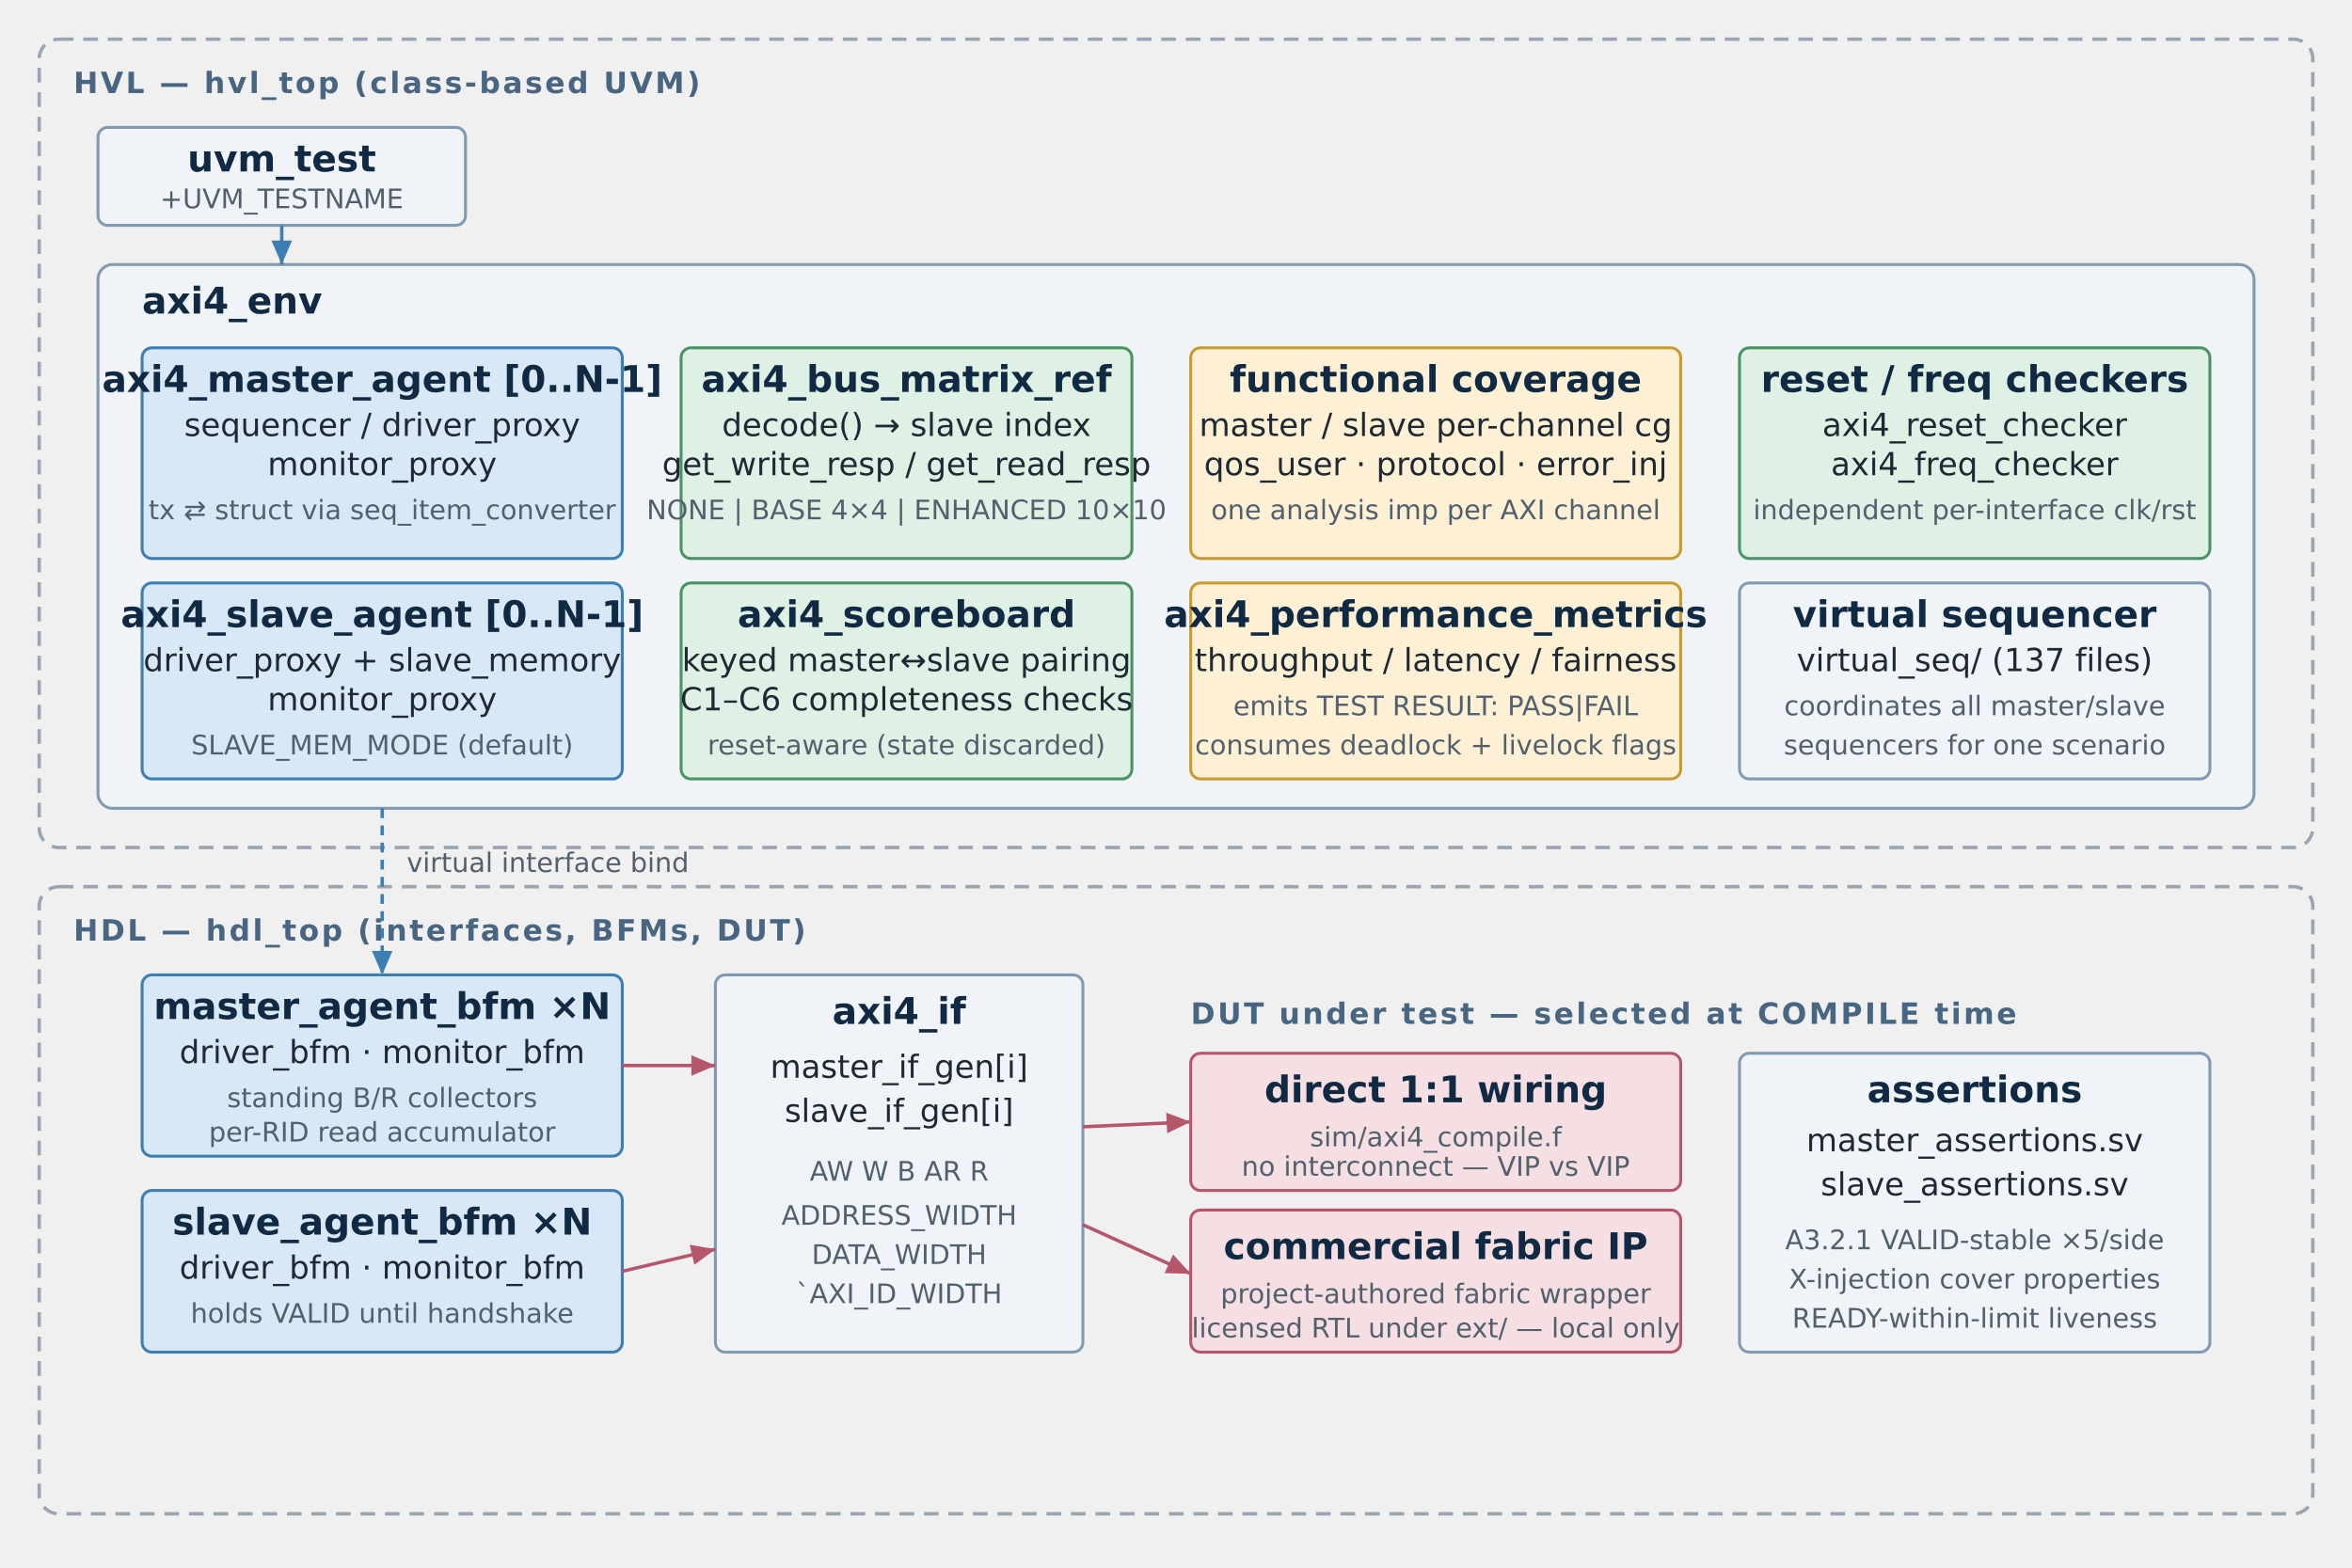
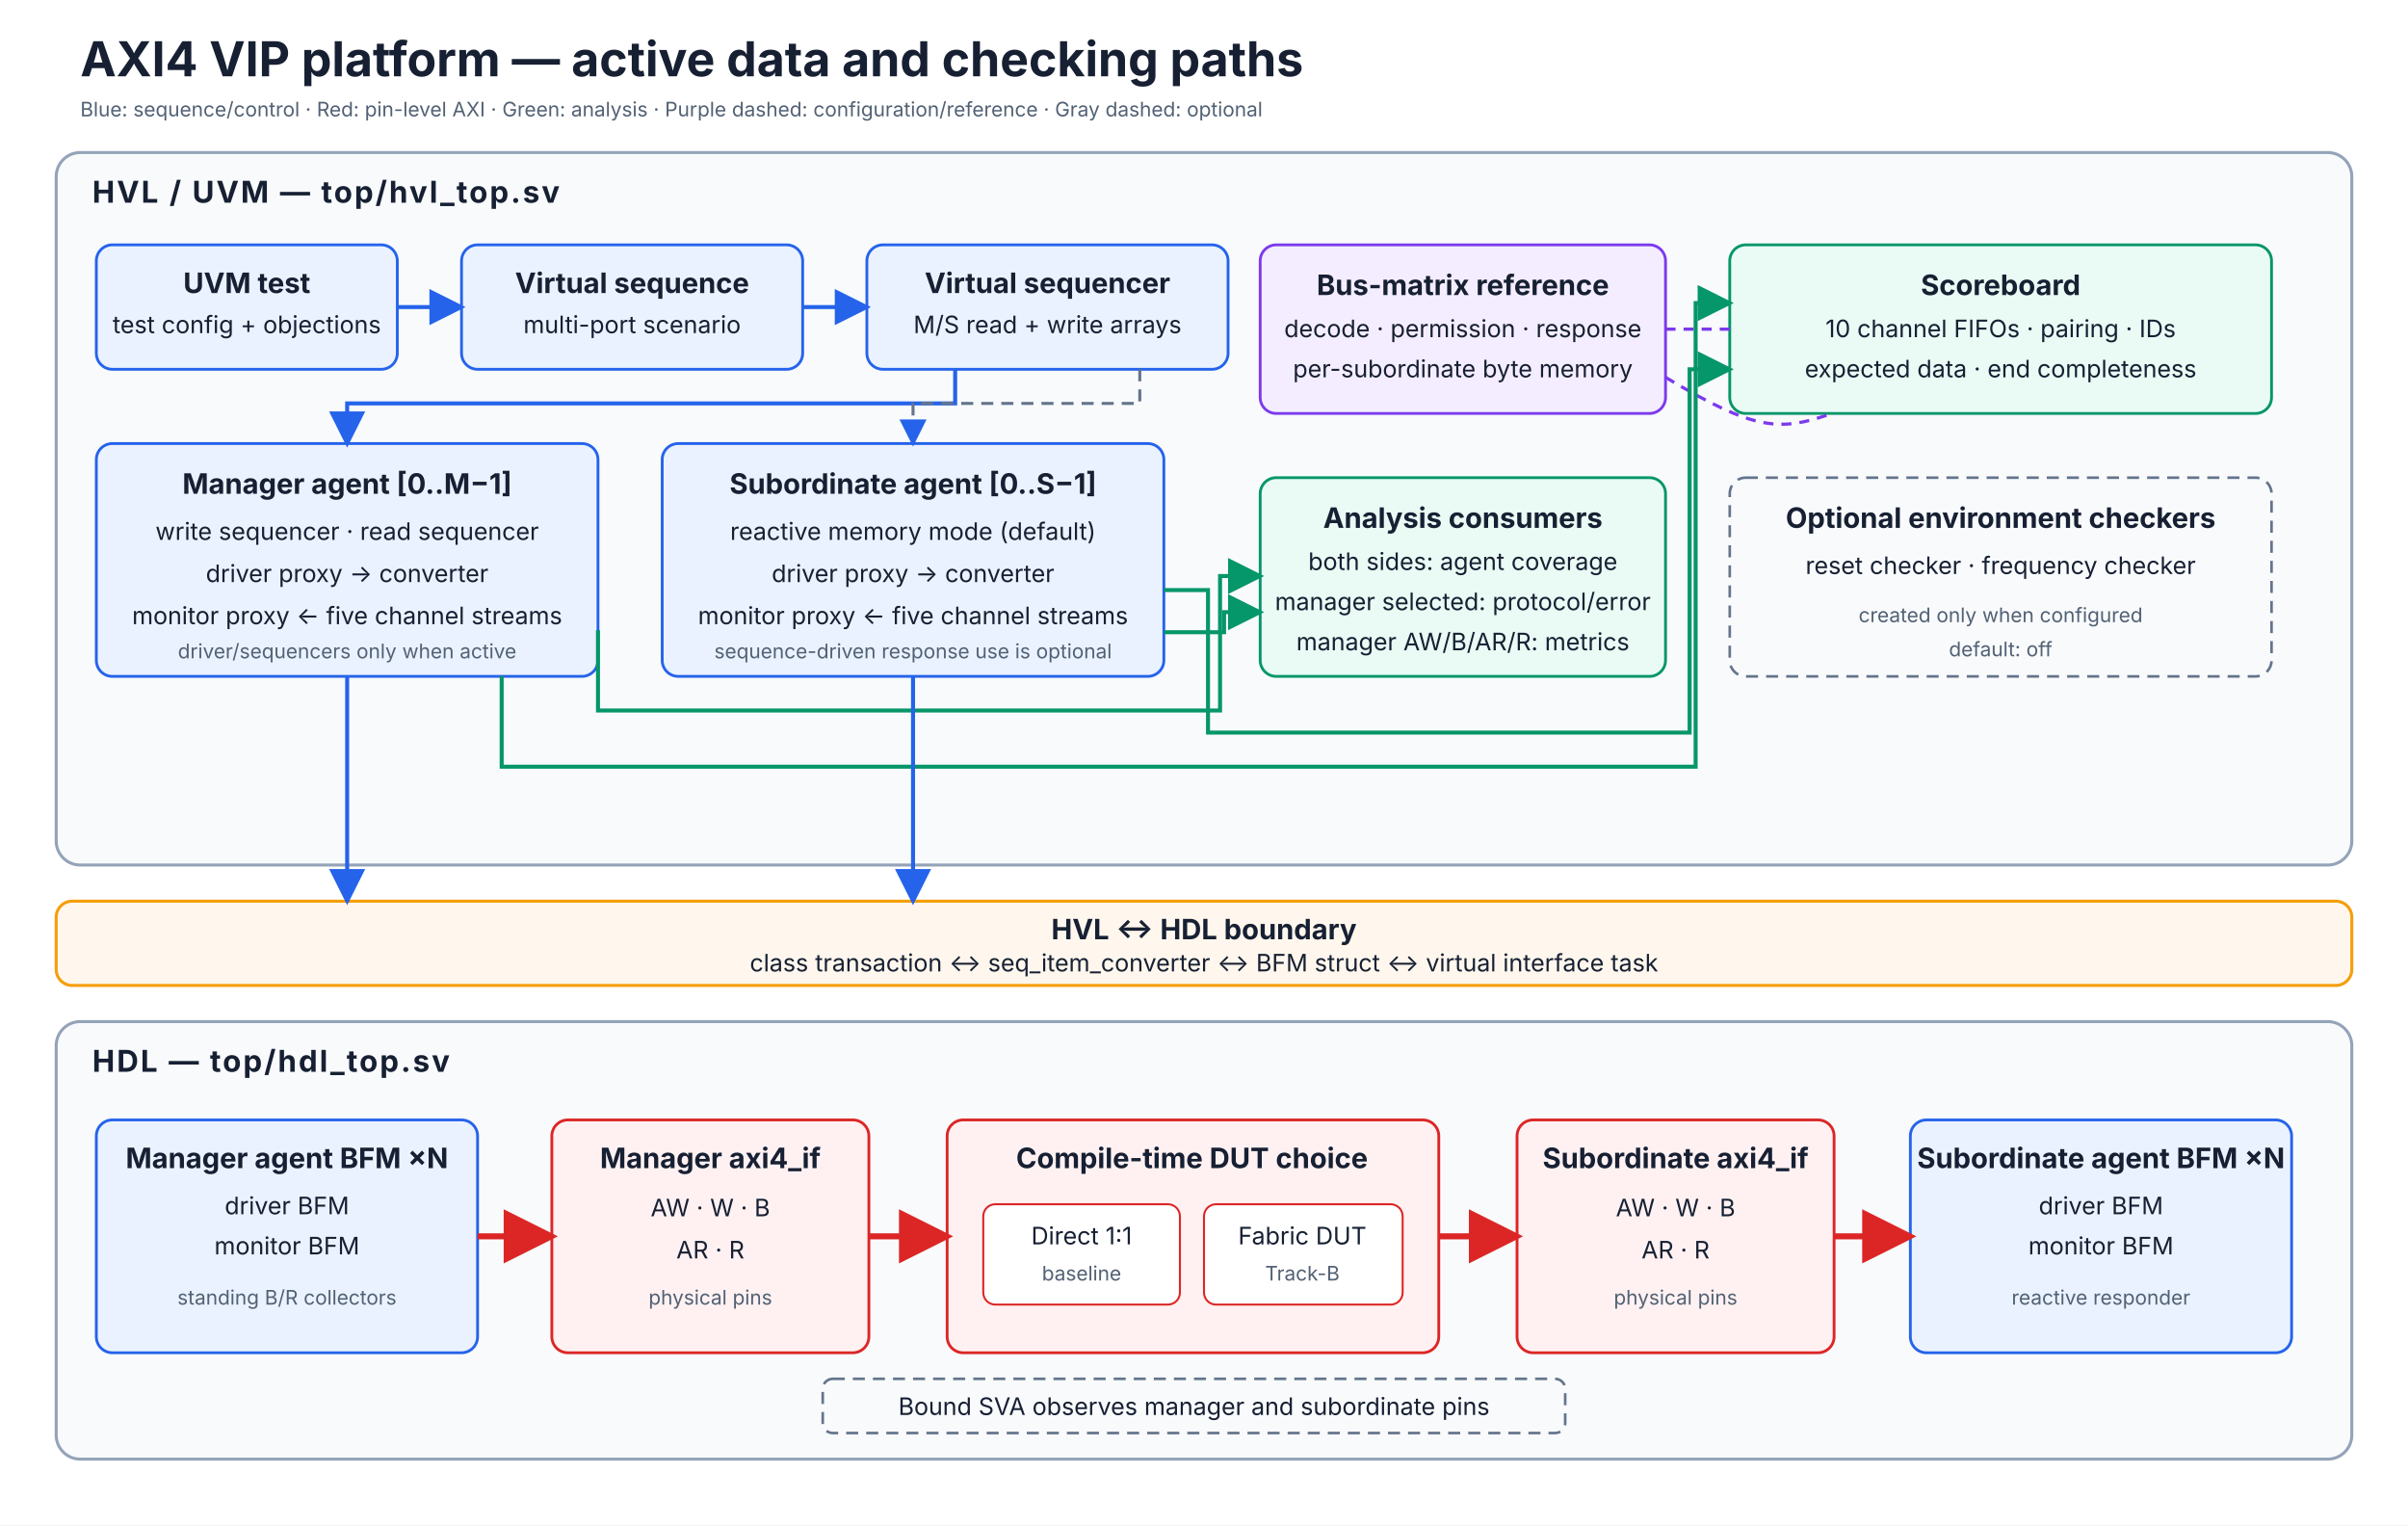
- <svg xmlns="http://www.w3.org/2000/svg" viewBox="0 0 960 640" width="960" height="640" font-family="DejaVu Sans, Helvetica, Arial, sans-serif">
-   <style>
-     .lbl   { font-size: 13px; fill: #1f2933; }
-     .sub   { font-size: 11px; fill: #52606d; }
-     .ttl   { font-size: 15px; font-weight: bold; fill: #102a43; }
-     .lyr   { font-size: 12px; font-weight: bold; fill: #486581; letter-spacing: 1px; }
-     .box   { fill: #f0f4f8; stroke: #829ab1; stroke-width: 1.2; }
-     .agent { fill: #d9e8f6; stroke: #3d7fb5; stroke-width: 1.2; }
-     .chk   { fill: #dff0e4; stroke: #4a9463; stroke-width: 1.2; }
-     .cov   { fill: #fdf0d5; stroke: #c99b2e; stroke-width: 1.2; }
-     .dut   { fill: #f5dfe2; stroke: #b5566b; stroke-width: 1.2; }
-     .lyrbox{ fill: none; stroke: #9aa5b1; stroke-width: 1.4; stroke-dasharray: 6 4; }
-     .flow  { stroke: #3d7fb5; stroke-width: 1.4; fill: none; marker-end: url(#a); }
-     .pin   { stroke: #b5566b; stroke-width: 1.4; fill: none; marker-end: url(#r); }
-   </style>
+ <svg xmlns="http://www.w3.org/2000/svg" viewBox="0 0 1200 760" role="img" aria-labelledby="title desc">
  <defs>
-     <marker id="a" markerWidth="8" markerHeight="8" refX="7" refY="3" orient="auto">
-       <path d="M0,0 L7,3 L0,6 z" fill="#3d7fb5" />
+     <marker id="blueArrow" markerWidth="9" markerHeight="9" refX="8" refY="4.5" orient="auto">
+       <path d="M0 0L9 4.5L0 9Z" fill="#2563eb" />
    </marker>
-     <marker id="r" markerWidth="8" markerHeight="8" refX="7" refY="3" orient="auto">
-       <path d="M0,0 L7,3 L0,6 z" fill="#b5566b" />
+     <marker id="redArrow" markerWidth="9" markerHeight="9" refX="8" refY="4.5" orient="auto">
+       <path d="M0 0L9 4.5L0 9Z" fill="#dc2626" />
    </marker>
+     <marker id="greenArrow" markerWidth="9" markerHeight="9" refX="8" refY="4.5" orient="auto">
+       <path d="M0 0L9 4.5L0 9Z" fill="#059669" />
+     </marker>
+     <style>
+       text{font-family:Inter,"DejaVu Sans",Arial,sans-serif;fill:#172033}.title{font-size:24px;font-weight:700}.layer{font-size:15px;font-weight:700;letter-spacing:1px}.h{font-size:14px;font-weight:700}.t{font-size:12px}.s{font-size:10px;fill:#526174}.panel{fill:#f8fafc;stroke:#94a3b8;stroke-width:1.5}.control{fill:#eaf2ff;stroke:#2563eb;stroke-width:1.4}.analysis{fill:#e9fbf4;stroke:#059669;stroke-width:1.4}.reference{fill:#f4edff;stroke:#7c3aed;stroke-width:1.4}.pinbox{fill:#fff1f2;stroke:#dc2626;stroke-width:1.4}.optional{fill:#f8fafc;stroke:#64748b;stroke-width:1.3;stroke-dasharray:6 4}.ctrl{fill:none;stroke:#2563eb;stroke-width:2;marker-end:url(#blueArrow)}.pins{fill:none;stroke:#dc2626;stroke-width:3;marker-end:url(#redArrow)}.ana{fill:none;stroke:#059669;stroke-width:2;marker-end:url(#greenArrow)}.config{fill:none;stroke:#7c3aed;stroke-width:1.6;stroke-dasharray:5 4}.dash{fill:none;stroke:#64748b;stroke-width:1.5;stroke-dasharray:6 4;marker-end:url(#blueArrow)}
+     </style>
  </defs>
-   <rect class="lyrbox" x="16" y="16" width="928" height="330" rx="8" />
-   <text class="lyr" x="30" y="38">HVL — hvl_top (class-based UVM)</text>
-   <rect class="box" x="40" y="52" width="150" height="40" rx="4" />
-   <text class="ttl" x="115" y="70" text-anchor="middle">uvm_test</text>
-   <text class="sub" x="115" y="85" text-anchor="middle">+UVM_TESTNAME</text>
-   <rect class="box" x="40" y="108" width="880" height="222" rx="6" />
-   <text class="ttl" x="58" y="128">axi4_env</text>
-   <rect class="agent" x="58" y="142" width="196" height="86" rx="4" />
-   <text class="ttl" x="156" y="160" text-anchor="middle">axi4_master_agent [0..N-1]</text>
-   <text class="lbl" x="156" y="178" text-anchor="middle">sequencer / driver_proxy</text>
-   <text class="lbl" x="156" y="194" text-anchor="middle">monitor_proxy</text>
-   <text class="sub" x="156" y="212" text-anchor="middle">tx ⇄ struct via seq_item_converter</text>
-   <rect class="agent" x="58" y="238" width="196" height="80" rx="4" />
-   <text class="ttl" x="156" y="256" text-anchor="middle">axi4_slave_agent [0..N-1]</text>
-   <text class="lbl" x="156" y="274" text-anchor="middle">driver_proxy + slave_memory</text>
-   <text class="lbl" x="156" y="290" text-anchor="middle">monitor_proxy</text>
-   <text class="sub" x="156" y="308" text-anchor="middle">SLAVE_MEM_MODE (default)</text>
-   <rect class="chk" x="278" y="142" width="184" height="86" rx="4" />
-   <text class="ttl" x="370" y="160" text-anchor="middle">axi4_bus_matrix_ref</text>
-   <text class="lbl" x="370" y="178" text-anchor="middle">decode() → slave index</text>
-   <text class="lbl" x="370" y="194" text-anchor="middle">get_write_resp / get_read_resp</text>
-   <text class="sub" x="370" y="212" text-anchor="middle">NONE | BASE 4×4 | ENHANCED 10×10</text>
-   <rect class="chk" x="278" y="238" width="184" height="80" rx="4" />
-   <text class="ttl" x="370" y="256" text-anchor="middle">axi4_scoreboard</text>
-   <text class="lbl" x="370" y="274" text-anchor="middle">keyed master↔slave pairing</text>
-   <text class="lbl" x="370" y="290" text-anchor="middle">C1–C6 completeness checks</text>
-   <text class="sub" x="370" y="308" text-anchor="middle">reset-aware (state discarded)</text>
-   <rect class="cov" x="486" y="142" width="200" height="86" rx="4" />
-   <text class="ttl" x="586" y="160" text-anchor="middle">functional coverage</text>
-   <text class="lbl" x="586" y="178" text-anchor="middle">master / slave per-channel cg</text>
-   <text class="lbl" x="586" y="194" text-anchor="middle">qos_user · protocol · error_inj</text>
-   <text class="sub" x="586" y="212" text-anchor="middle">one analysis imp per AXI channel</text>
-   <rect class="cov" x="486" y="238" width="200" height="80" rx="4" />
-   <text class="ttl" x="586" y="256" text-anchor="middle">axi4_performance_metrics</text>
-   <text class="lbl" x="586" y="274" text-anchor="middle">throughput / latency / fairness</text>
-   <text class="sub" x="586" y="292" text-anchor="middle">emits TEST RESULT: PASS|FAIL</text>
-   <text class="sub" x="586" y="308" text-anchor="middle">consumes deadlock + livelock flags</text>
-   <rect class="chk" x="710" y="142" width="192" height="86" rx="4" />
-   <text class="ttl" x="806" y="160" text-anchor="middle">reset / freq checkers</text>
-   <text class="lbl" x="806" y="178" text-anchor="middle">axi4_reset_checker</text>
-   <text class="lbl" x="806" y="194" text-anchor="middle">axi4_freq_checker</text>
-   <text class="sub" x="806" y="212" text-anchor="middle">independent per-interface clk/rst</text>
-   <rect class="box" x="710" y="238" width="192" height="80" rx="4" />
-   <text class="ttl" x="806" y="256" text-anchor="middle">virtual sequencer</text>
-   <text class="lbl" x="806" y="274" text-anchor="middle">virtual_seq/ (137 files)</text>
-   <text class="sub" x="806" y="292" text-anchor="middle">coordinates all master/slave</text>
-   <text class="sub" x="806" y="308" text-anchor="middle">sequencers for one scenario</text>
-   <path class="flow" d="M115,92 L115,108" />
-   <rect class="lyrbox" x="16" y="362" width="928" height="256" rx="8" />
-   <text class="lyr" x="30" y="384">HDL — hdl_top (interfaces, BFMs, DUT)</text>
-   <rect class="agent" x="58" y="398" width="196" height="74" rx="4" />
-   <text class="ttl" x="156" y="416" text-anchor="middle">master_agent_bfm ×N</text>
-   <text class="lbl" x="156" y="434" text-anchor="middle">driver_bfm · monitor_bfm</text>
-   <text class="sub" x="156" y="452" text-anchor="middle">standing B/R collectors</text>
-   <text class="sub" x="156" y="466" text-anchor="middle">per-RID read accumulator</text>
-   <rect class="agent" x="58" y="486" width="196" height="66" rx="4" />
-   <text class="ttl" x="156" y="504" text-anchor="middle">slave_agent_bfm ×N</text>
-   <text class="lbl" x="156" y="522" text-anchor="middle">driver_bfm · monitor_bfm</text>
-   <text class="sub" x="156" y="540" text-anchor="middle">holds VALID until handshake</text>
-   <rect class="box" x="292" y="398" width="150" height="154" rx="4" />
-   <text class="ttl" x="367" y="418" text-anchor="middle">axi4_if</text>
-   <text class="lbl" x="367" y="440" text-anchor="middle">master_if_gen[i]</text>
-   <text class="lbl" x="367" y="458" text-anchor="middle">slave_if_gen[i]</text>
-   <text class="sub" x="367" y="482" text-anchor="middle">AW W B AR R</text>
-   <text class="sub" x="367" y="500" text-anchor="middle">ADDRESS_WIDTH</text>
-   <text class="sub" x="367" y="516" text-anchor="middle">DATA_WIDTH</text>
-   <text class="sub" x="367" y="532" text-anchor="middle">`AXI_ID_WIDTH</text>
-   <text class="lyr" x="486" y="418">DUT under test — selected at COMPILE time</text>
-   <rect class="dut" x="486" y="430" width="200" height="56" rx="4" />
-   <text class="ttl" x="586" y="450" text-anchor="middle">direct 1:1 wiring</text>
-   <text class="sub" x="586" y="468" text-anchor="middle">sim/axi4_compile.f</text>
-   <text class="sub" x="586" y="480" text-anchor="middle">no interconnect — VIP vs VIP</text>
-   <rect class="dut" x="486" y="494" width="200" height="58" rx="4" />
-   <text class="ttl" x="586" y="514" text-anchor="middle">commercial fabric IP</text>
-   <text class="sub" x="586" y="532" text-anchor="middle">project-authored fabric wrapper</text>
-   <text class="sub" x="586" y="546" text-anchor="middle">licensed RTL under ext/ — local only</text>
-   <rect class="box" x="710" y="430" width="192" height="122" rx="4" />
-   <text class="ttl" x="806" y="450" text-anchor="middle">assertions</text>
-   <text class="lbl" x="806" y="470" text-anchor="middle">master_assertions.sv</text>
-   <text class="lbl" x="806" y="488" text-anchor="middle">slave_assertions.sv</text>
-   <text class="sub" x="806" y="510" text-anchor="middle">A3.2.1 VALID-stable ×5/side</text>
-   <text class="sub" x="806" y="526" text-anchor="middle">X-injection cover properties</text>
-   <text class="sub" x="806" y="542" text-anchor="middle">READY-within-limit liveness</text>
-   <path class="pin" d="M254,435 L292,435" />
-   <path class="pin" d="M254,519 L292,510" />
-   <path class="pin" d="M442,460 L486,458" />
-   <path class="pin" d="M442,500 L486,520" />
-   <path class="flow" d="M156,330 L156,398" stroke-dasharray="4 3" />
-   <text class="sub" x="166" y="356">virtual interface bind</text>
+   <rect width="1200" height="760" fill="#ffffff" />
+   <text class="title" x="40" y="38">AXI4 VIP platform — active data and checking paths</text>
+   <text class="s" x="40" y="58">Blue: sequence/control · Red: pin-level AXI · Green: analysis · Purple dashed: configuration/reference · Gray dashed: optional</text>
+   <rect class="panel" x="28" y="76" width="1144" height="355" rx="12" />
+   <text class="layer" x="46" y="101">HVL / UVM — top/hvl_top.sv</text>
+   <rect class="control" x="48" y="122" width="150" height="62" rx="8" />
+   <text class="h" x="123" y="146" text-anchor="middle">UVM test</text>
+   <text class="t" x="123" y="166" text-anchor="middle">test config + objections</text>
+   <rect class="control" x="230" y="122" width="170" height="62" rx="8" />
+   <text class="h" x="315" y="146" text-anchor="middle">Virtual sequence</text>
+   <text class="t" x="315" y="166" text-anchor="middle">multi-port scenario</text>
+   <rect class="control" x="432" y="122" width="180" height="62" rx="8" />
+   <text class="h" x="522" y="146" text-anchor="middle">Virtual sequencer</text>
+   <text class="t" x="522" y="166" text-anchor="middle">M/S read + write arrays</text>
+   <path class="ctrl" d="M198 153H230" />
+   <path class="ctrl" d="M400 153H432" />
+   <rect class="control" x="48" y="221" width="250" height="116" rx="8" />
+   <text class="h" x="173" y="246" text-anchor="middle">Manager agent [0..M−1]</text>
+   <text class="t" x="173" y="269" text-anchor="middle">write sequencer · read sequencer</text>
+   <text class="t" x="173" y="290" text-anchor="middle">driver proxy → converter</text>
+   <text class="t" x="173" y="311" text-anchor="middle">monitor proxy ← five channel streams</text>
+   <text class="s" x="173" y="328" text-anchor="middle">driver/sequencers only when active</text>
+   <rect class="control" x="330" y="221" width="250" height="116" rx="8" />
+   <text class="h" x="455" y="246" text-anchor="middle">Subordinate agent [0..S−1]</text>
+   <text class="t" x="455" y="269" text-anchor="middle">reactive memory mode (default)</text>
+   <text class="t" x="455" y="290" text-anchor="middle">driver proxy → converter</text>
+   <text class="t" x="455" y="311" text-anchor="middle">monitor proxy ← five channel streams</text>
+   <text class="s" x="455" y="328" text-anchor="middle">sequence-driven response use is optional</text>
+   <path class="ctrl" d="M476 184V201H173V221" />
+   <path class="dash" d="M568 184V201H455V221" />
+   <rect class="reference" x="628" y="122" width="202" height="84" rx="8" />
+   <text class="h" x="729" y="147" text-anchor="middle">Bus-matrix reference</text>
+   <text class="t" x="729" y="168" text-anchor="middle">decode · permission · response</text>
+   <text class="t" x="729" y="188" text-anchor="middle">per-subordinate byte memory</text>
+   <rect class="analysis" x="862" y="122" width="270" height="84" rx="8" />
+   <text class="h" x="997" y="147" text-anchor="middle">Scoreboard</text>
+   <text class="t" x="997" y="168" text-anchor="middle">10 channel FIFOs · pairing · IDs</text>
+   <text class="t" x="997" y="188" text-anchor="middle">expected data · end completeness</text>
+   <rect class="analysis" x="628" y="238" width="202" height="99" rx="8" />
+   <text class="h" x="729" y="263" text-anchor="middle">Analysis consumers</text>
+   <text class="t" x="729" y="284" text-anchor="middle">both sides: agent coverage</text>
+   <text class="t" x="729" y="304" text-anchor="middle">manager selected: protocol/error</text>
+   <text class="t" x="729" y="324" text-anchor="middle">manager AW/B/AR/R: metrics</text>
+   <rect class="optional" x="862" y="238" width="270" height="99" rx="8" />
+   <text class="h" x="997" y="263" text-anchor="middle">Optional environment checkers</text>
+   <text class="t" x="997" y="286" text-anchor="middle">reset checker · frequency checker</text>
+   <text class="s" x="997" y="310" text-anchor="middle">created only when configured</text>
+   <text class="s" x="997" y="327" text-anchor="middle">default: off</text>
+   <path class="config" d="M830 164H862" />
+   <path class="config" d="M830 188C875 215 887 215 913 206" />
+   <path class="ana" d="M250 337V382H845V151H862" />
+   <path class="ana" d="M580 294H602V365H842V184H862" />
+   <path class="ana" d="M298 314V354H608V287H628" />
+   <path class="ana" d="M580 315H610V305H628" />
+   <rect x="28" y="449" width="1144" height="42" rx="8" fill="#fff7ed" stroke="#f59e0b" stroke-width="1.5" />
+   <text class="h" x="600" y="468" text-anchor="middle">HVL ↔ HDL boundary</text>
+   <text class="t" x="600" y="484" text-anchor="middle">class transaction ↔ seq_item_converter ↔ BFM struct ↔ virtual interface task</text>
+   <path class="ctrl" d="M173 337V449" />
+   <path class="ctrl" d="M455 337V449" />
+   <rect class="panel" x="28" y="509" width="1144" height="218" rx="12" />
+   <text class="layer" x="46" y="534">HDL — top/hdl_top.sv</text>
+   <rect class="control" x="48" y="558" width="190" height="116" rx="8" />
+   <text class="h" x="143" y="582" text-anchor="middle">Manager agent BFM ×N</text>
+   <text class="t" x="143" y="605" text-anchor="middle">driver BFM</text>
+   <text class="t" x="143" y="625" text-anchor="middle">monitor BFM</text>
+   <text class="s" x="143" y="650" text-anchor="middle">standing B/R collectors</text>
+   <rect class="pinbox" x="275" y="558" width="158" height="116" rx="8" />
+   <text class="h" x="354" y="582" text-anchor="middle">Manager axi4_if</text>
+   <text class="t" x="354" y="606" text-anchor="middle">AW · W · B</text>
+   <text class="t" x="354" y="627" text-anchor="middle">AR · R</text>
+   <text class="s" x="354" y="650" text-anchor="middle">physical pins</text>
+   <rect class="pinbox" x="472" y="558" width="245" height="116" rx="8" />
+   <text class="h" x="594" y="582" text-anchor="middle">Compile-time DUT choice</text>
+   <rect x="490" y="600" width="98" height="50" rx="6" fill="#fff" stroke="#dc2626" />
+   <text class="t" x="539" y="620" text-anchor="middle">Direct 1:1</text>
+   <text class="s" x="539" y="638" text-anchor="middle">baseline</text>
+   <rect x="600" y="600" width="99" height="50" rx="6" fill="#fff" stroke="#dc2626" />
+   <text class="t" x="649" y="620" text-anchor="middle">Fabric DUT</text>
+   <text class="s" x="649" y="638" text-anchor="middle">Track-B</text>
+   <rect class="pinbox" x="756" y="558" width="158" height="116" rx="8" />
+   <text class="h" x="835" y="582" text-anchor="middle">Subordinate axi4_if</text>
+   <text class="t" x="835" y="606" text-anchor="middle">AW · W · B</text>
+   <text class="t" x="835" y="627" text-anchor="middle">AR · R</text>
+   <text class="s" x="835" y="650" text-anchor="middle">physical pins</text>
+   <rect class="control" x="952" y="558" width="190" height="116" rx="8" />
+   <text class="h" x="1047" y="582" text-anchor="middle">Subordinate agent BFM ×N</text>
+   <text class="t" x="1047" y="605" text-anchor="middle">driver BFM</text>
+   <text class="t" x="1047" y="625" text-anchor="middle">monitor BFM</text>
+   <text class="s" x="1047" y="650" text-anchor="middle">reactive responder</text>
+   <path class="pins" d="M238 616H275" />
+   <path class="pins" d="M433 616H472" />
+   <path class="pins" d="M717 616H756" />
+   <path class="pins" d="M914 616H952" />
+   <rect class="optional" x="410" y="687" width="370" height="27" rx="5" />
+   <text class="t" x="595" y="705" text-anchor="middle">Bound SVA observes manager and subordinate pins</text>
</svg>
